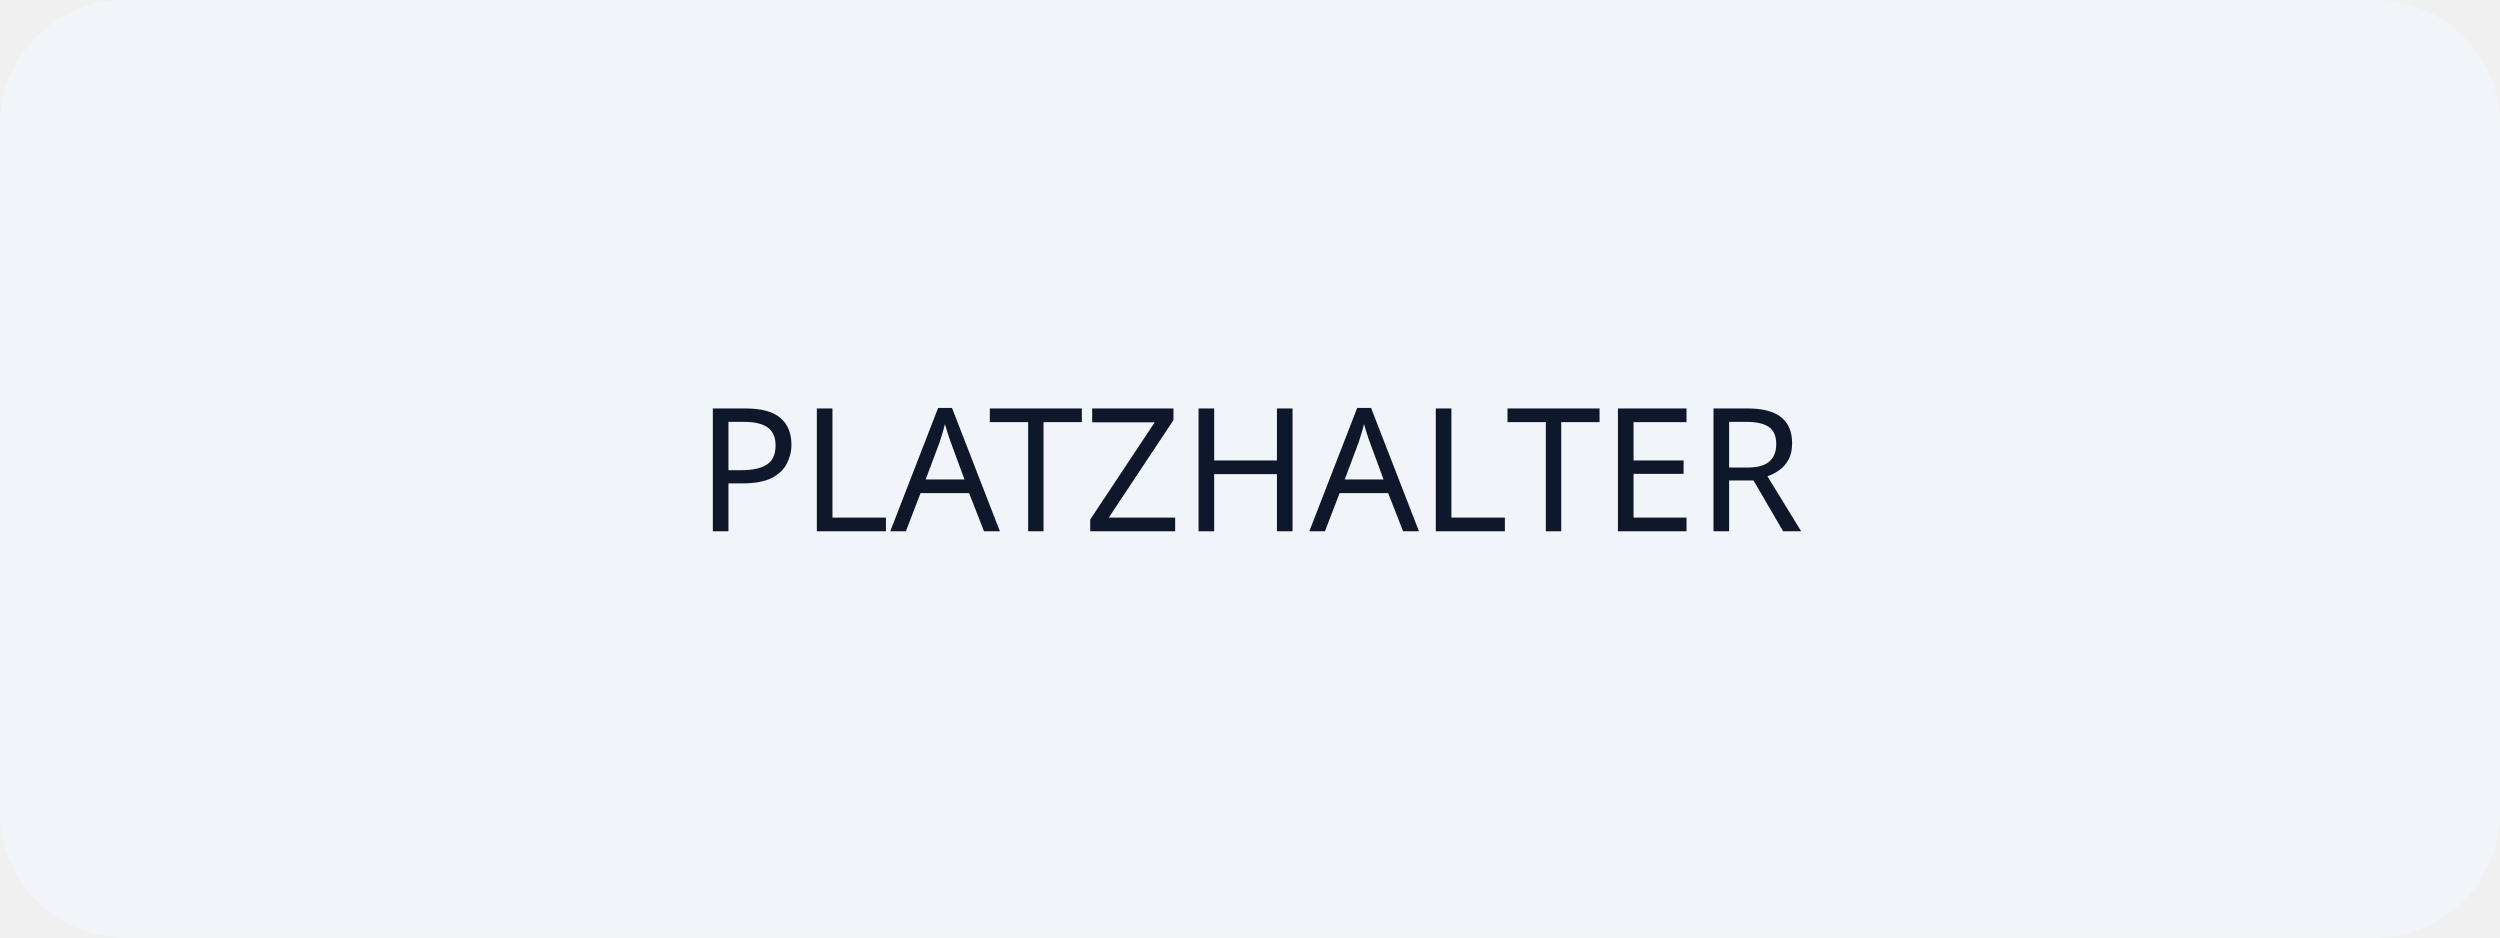
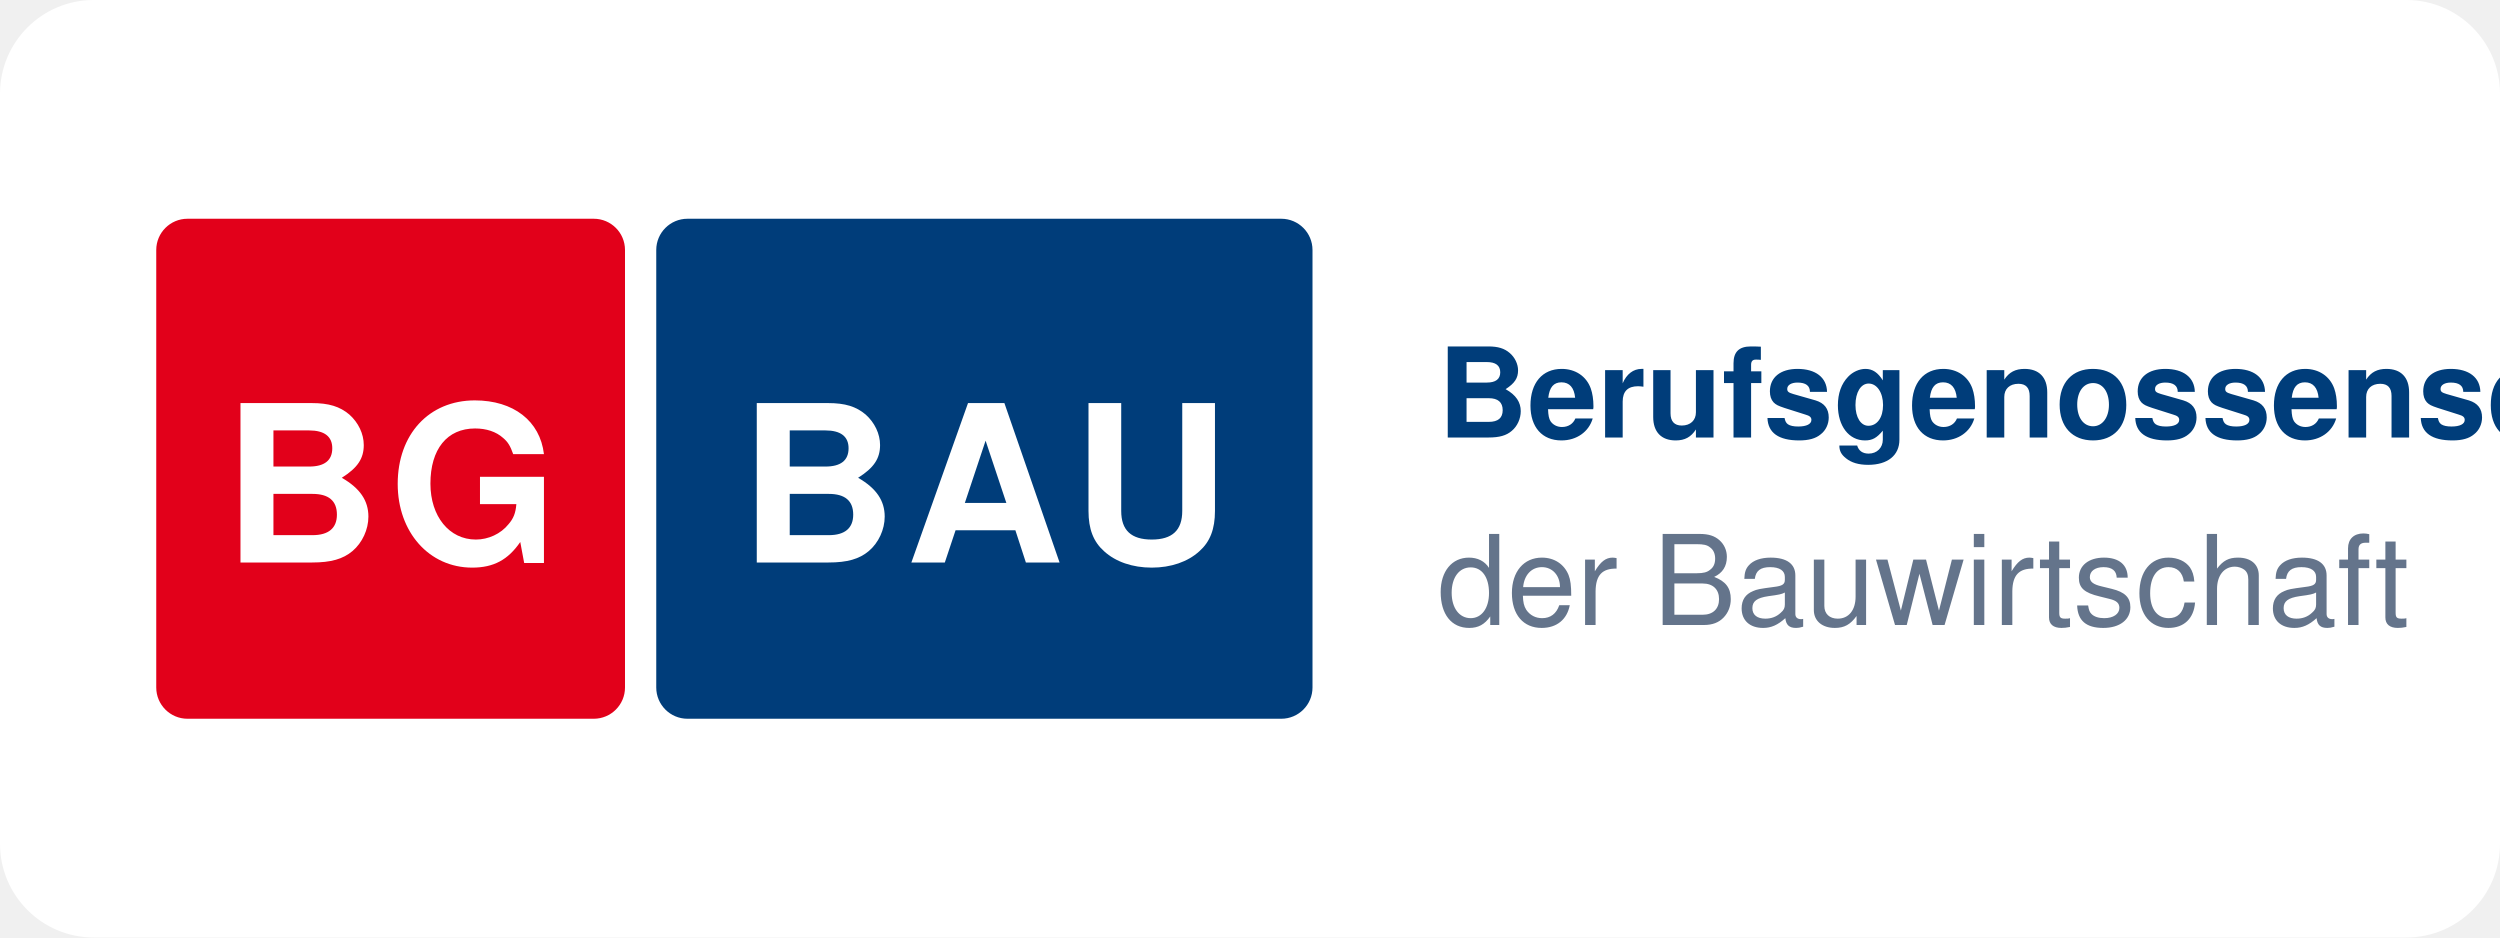
- <svg xmlns="http://www.w3.org/2000/svg" viewBox="0 0 160 60" width="160" height="60">
-   <rect width="160" height="60" rx="8" fill="#f1f5f9" />
-   <text x="80" y="34" text-anchor="middle" font-family="sans-serif" font-size="11" fill="#0f172a">PLATZHALTER</text>
+ <svg xmlns="http://www.w3.org/2000/svg" viewBox="0 0 160 60" width="160" height="60" role="img" aria-label="BG BAU – Berufsgenossenschaft der Bauwirtschaft">
+   <rect width="160" height="60" rx="6" fill="#ffffff" />
+   <g>
+     <rect x="10" y="14" width="30" height="32" rx="2" fill="#e2001a" />
+     <text x="25" y="36" text-anchor="middle" font-family="Helvetica, Arial, sans-serif" font-weight="900" font-size="14" fill="#ffffff" letter-spacing="0.5">BG</text>
+     <rect x="42" y="14" width="42" height="32" rx="2" fill="#003d7a" />
+     <text x="63" y="36" text-anchor="middle" font-family="Helvetica, Arial, sans-serif" font-weight="900" font-size="14" fill="#ffffff" letter-spacing="1">BAU</text>
+   </g>
+   <text x="92" y="28" font-family="Helvetica, Arial, sans-serif" font-weight="700" font-size="8" fill="#003d7a">Berufs­genossen­schaft</text>
+   <text x="92" y="40" font-family="Helvetica, Arial, sans-serif" font-weight="500" font-size="8" fill="#64748b">der Bauwirtschaft</text>
</svg>
